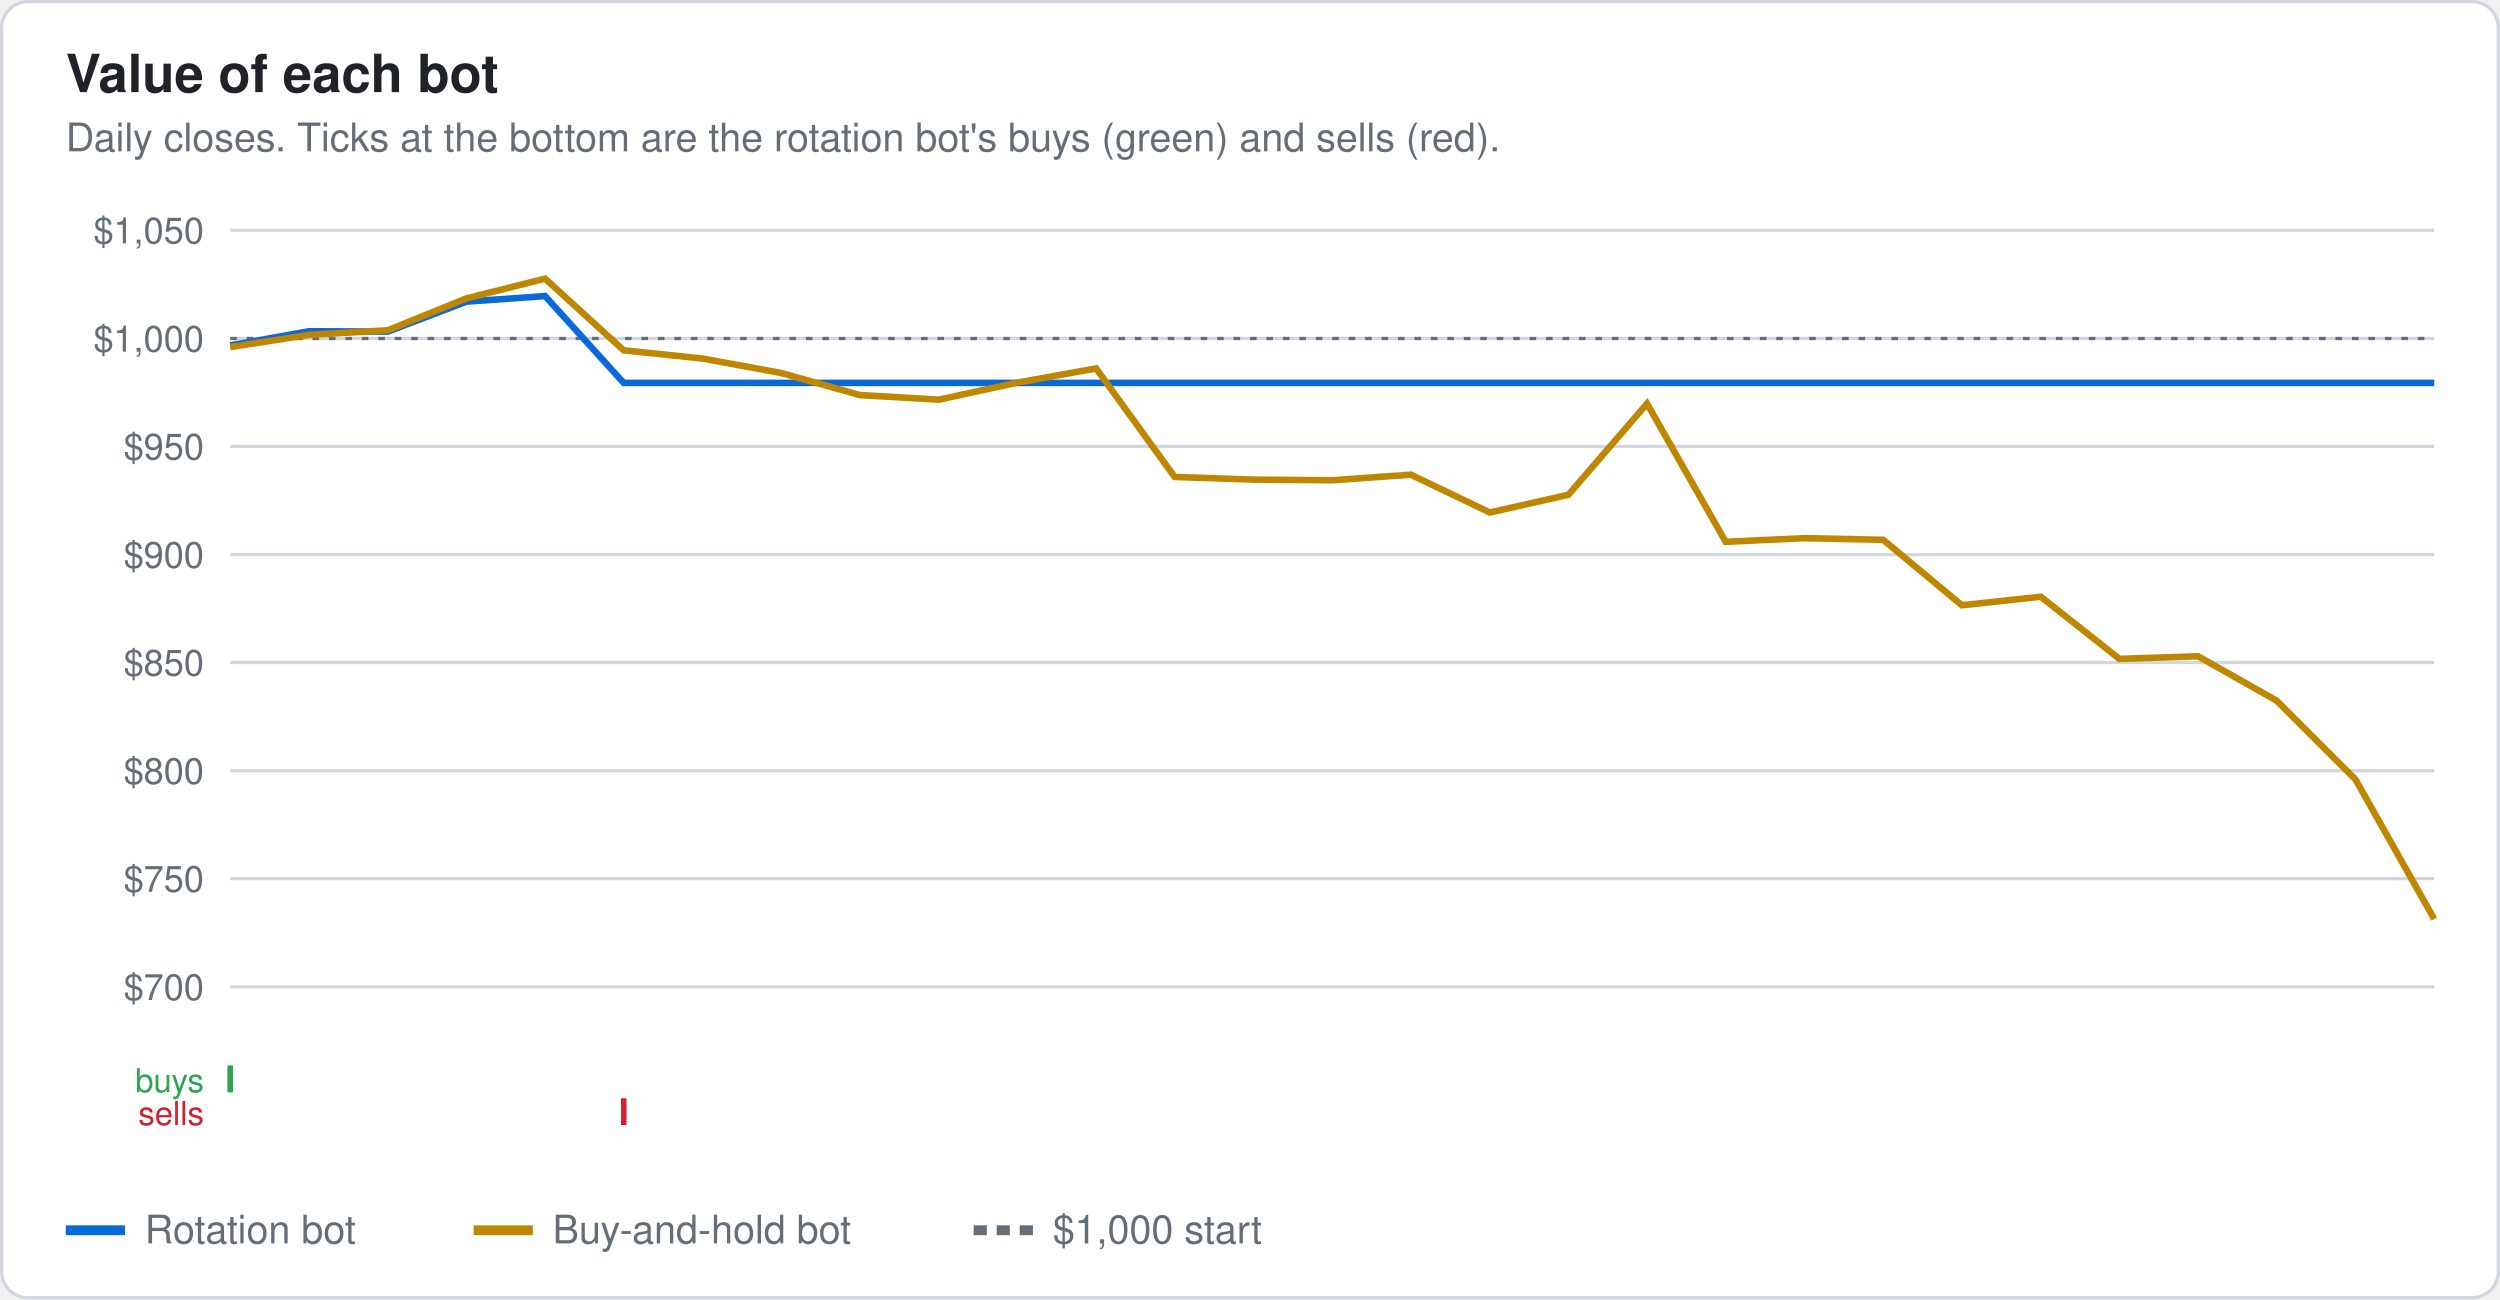
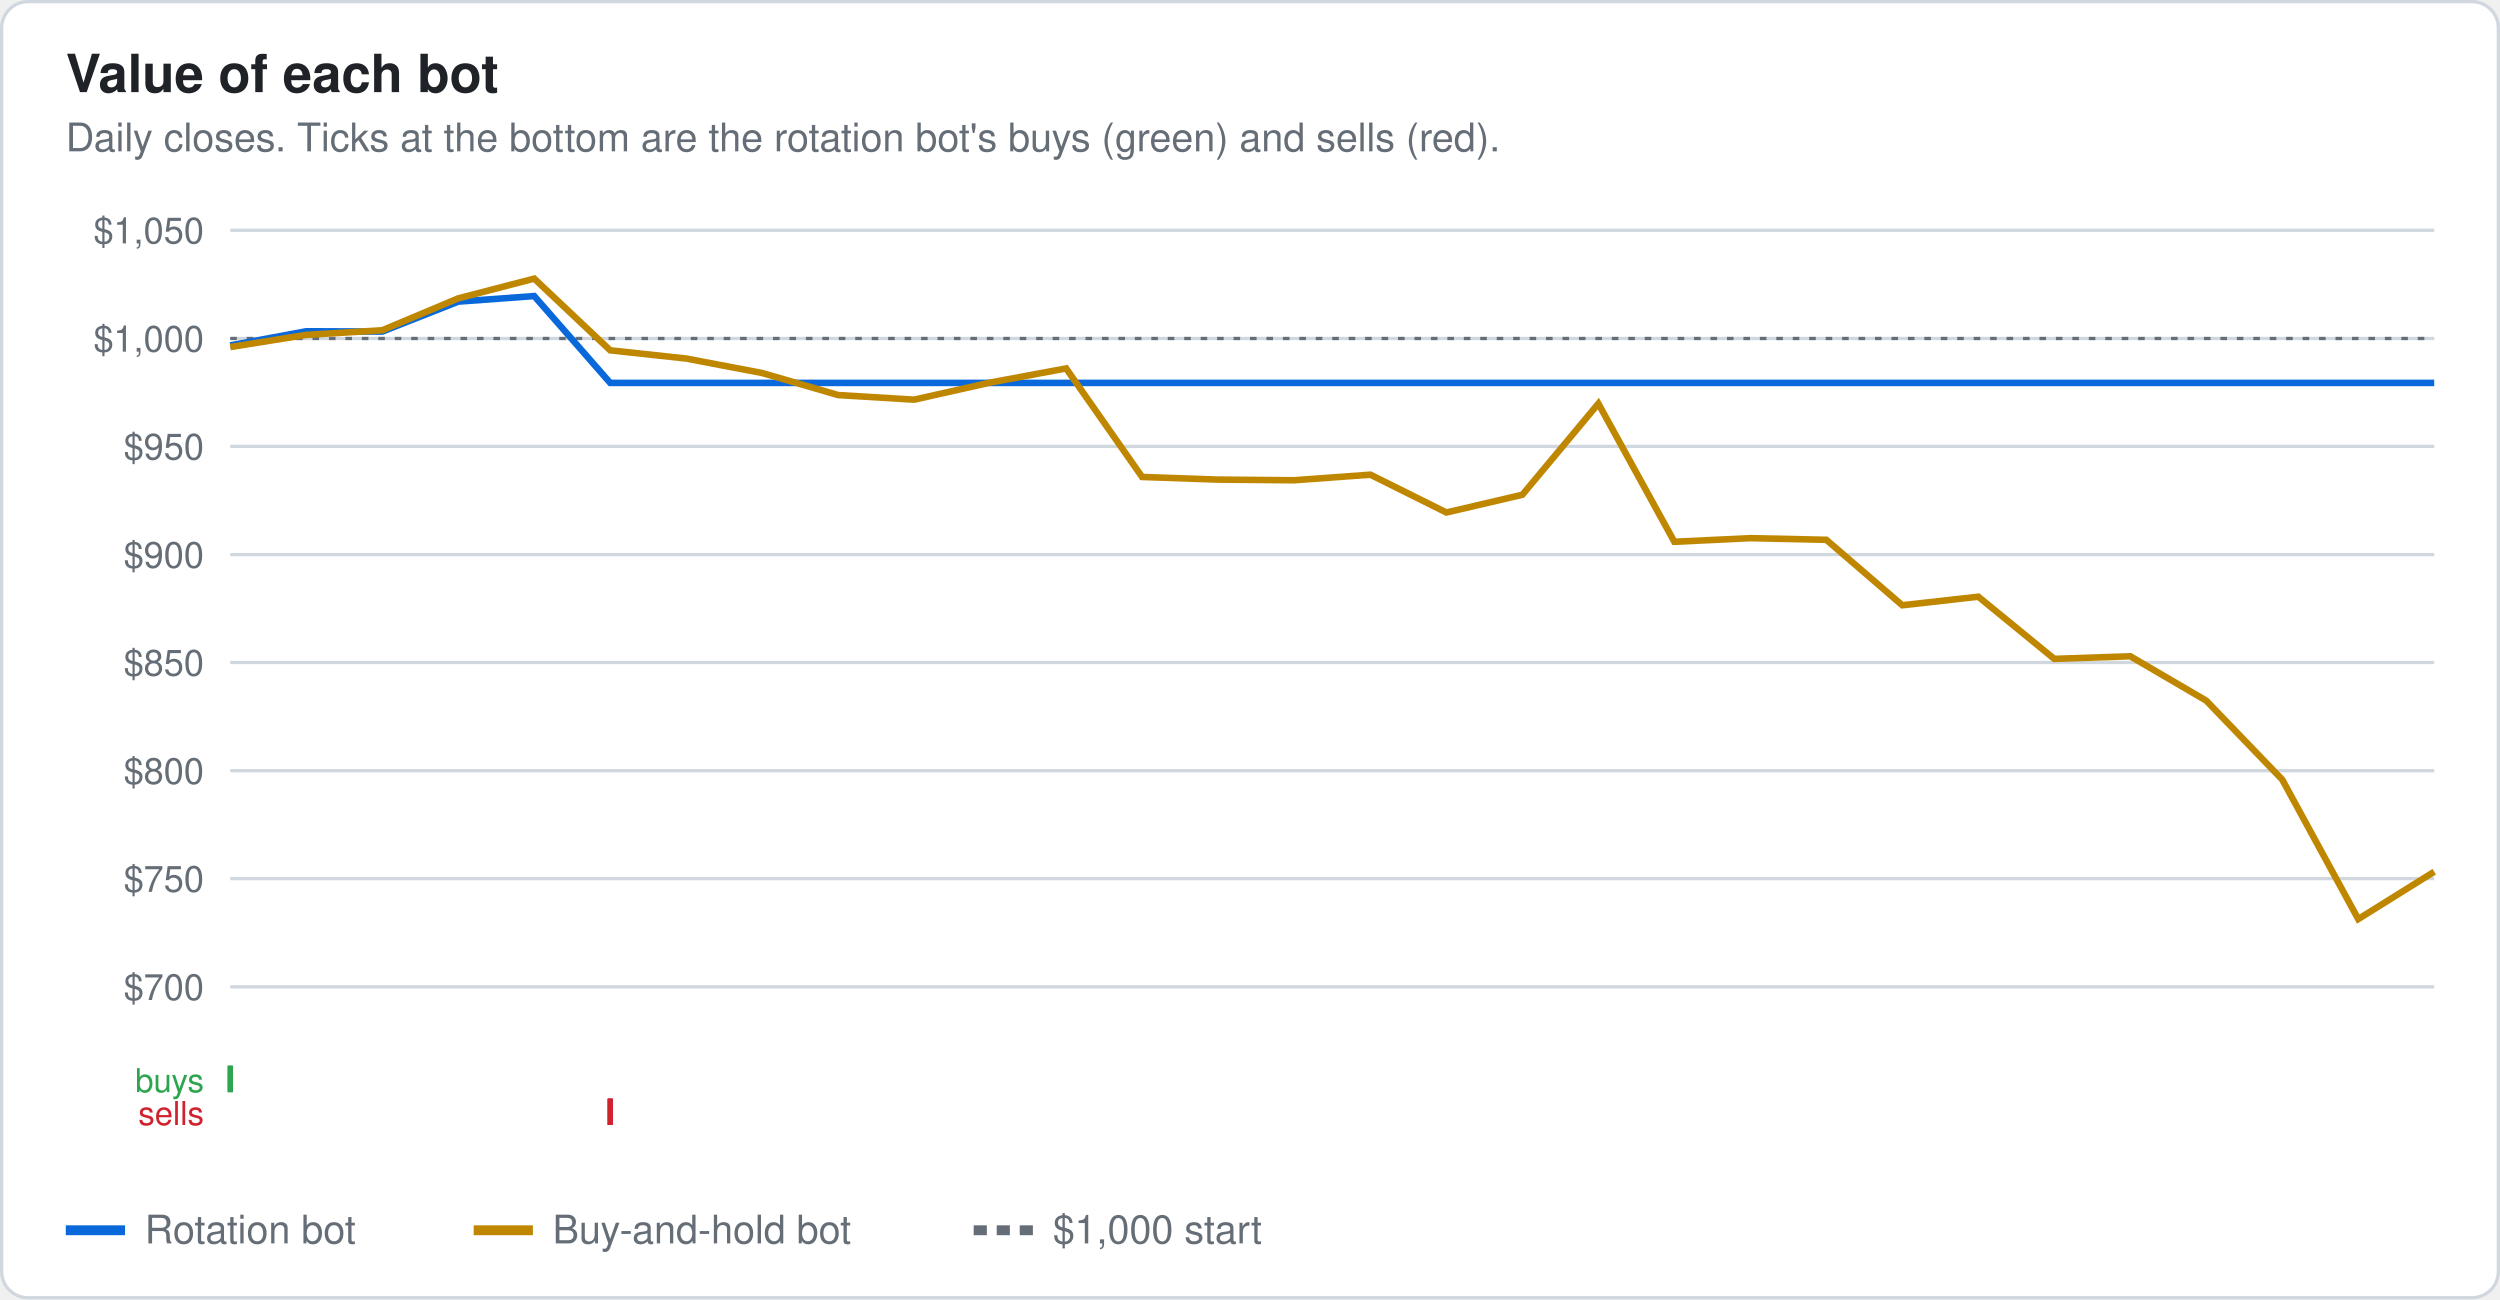
<svg xmlns="http://www.w3.org/2000/svg" width="760" height="395" viewBox="0 0 760 395" font-family="Helvetica, Arial, sans-serif">
  <rect x="0.5" y="0.5" width="759" height="394" rx="8" fill="#ffffff" stroke="#d0d7de" />
  <text x="20" y="28" font-size="16" font-weight="bold" fill="#1f2328">Value of each bot</text>
  <text x="20" y="46" font-size="12" fill="#656d76">Daily closes. Ticks at the bottom are the rotation bot's buys (green) and sells (red).</text>
  <line x1="70" y1="300.0" x2="740" y2="300.0" stroke="#d0d7de" />
  <text x="62" y="304.0" font-size="11" text-anchor="end" fill="#656d76">$700</text>
  <line x1="70" y1="267.1" x2="740" y2="267.1" stroke="#d0d7de" />
  <text x="62" y="271.1" font-size="11" text-anchor="end" fill="#656d76">$750</text>
  <line x1="70" y1="234.3" x2="740" y2="234.3" stroke="#d0d7de" />
  <text x="62" y="238.3" font-size="11" text-anchor="end" fill="#656d76">$800</text>
  <line x1="70" y1="201.4" x2="740" y2="201.4" stroke="#d0d7de" />
  <text x="62" y="205.4" font-size="11" text-anchor="end" fill="#656d76">$850</text>
  <line x1="70" y1="168.6" x2="740" y2="168.6" stroke="#d0d7de" />
  <text x="62" y="172.6" font-size="11" text-anchor="end" fill="#656d76">$900</text>
  <line x1="70" y1="135.7" x2="740" y2="135.7" stroke="#d0d7de" />
  <text x="62" y="139.7" font-size="11" text-anchor="end" fill="#656d76">$950</text>
  <line x1="70" y1="102.9" x2="740" y2="102.9" stroke="#d0d7de" />
  <text x="62" y="106.9" font-size="11" text-anchor="end" fill="#656d76">$1,000</text>
  <line x1="70" y1="70.0" x2="740" y2="70.0" stroke="#d0d7de" />
  <text x="62" y="74.0" font-size="11" text-anchor="end" fill="#656d76">$1,050</text>
  <line x1="70" y1="102.9" x2="740" y2="102.9" stroke="#656d76" stroke-dasharray="2 3" />
-   <polyline points="70.0,105.0 93.9,100.7 117.9,100.8 141.8,91.7 165.7,90.0 189.6,116.4 213.6,116.4 237.5,116.4 261.4,116.4 285.4,116.4 309.3,116.4 333.2,116.4 357.1,116.4 381.1,116.4 405.0,116.4 428.9,116.4 452.9,116.4 476.8,116.4 500.7,116.4 524.6,116.4 548.6,116.4 572.5,116.4 596.4,116.4 620.4,116.4 644.3,116.4 668.2,116.4 692.1,116.4 716.1,116.4 740.0,116.4" fill="none" stroke="#0969da" stroke-width="2" />
-   <polyline points="70.0,105.5 93.9,101.8 117.9,100.4 141.8,90.7 165.7,84.7 189.6,106.5 213.6,109.0 237.5,113.4 261.4,120.1 285.4,121.5 309.3,116.3 333.2,112.0 357.1,145.0 381.1,145.8 405.0,146.0 428.9,144.3 452.9,155.8 476.8,150.4 500.7,122.7 524.6,164.7 548.6,163.6 572.5,164.1 596.4,184.0 620.4,181.4 644.3,200.3 668.2,199.5 692.1,213.0 716.1,237.0 740.0,279.4" fill="none" stroke="#bf8700" stroke-width="2" />
+   <polyline points="70.0,105.0 93.1,100.7 116.2,100.8 139.3,91.7 162.4,90.0 185.5,116.4 208.6,116.4 231.7,116.4 254.8,116.4 277.9,116.4 301.0,116.4 324.1,116.4 347.2,116.4 370.3,116.4 393.4,116.4 416.6,116.4 439.7,116.4 462.8,116.4 485.9,116.4 509.0,116.4 532.1,116.4 555.2,116.4 578.3,116.4 601.4,116.4 624.5,116.4 647.6,116.4 670.7,116.4 693.8,116.4 716.9,116.4 740.0,116.4" fill="none" stroke="#0969da" stroke-width="2" />
+   <polyline points="70.0,105.5 93.1,101.8 116.2,100.4 139.3,90.7 162.4,84.7 185.5,106.5 208.6,109.0 231.7,113.4 254.8,120.1 277.9,121.5 301.0,116.3 324.1,112.0 347.2,145.0 370.3,145.8 393.4,146.0 416.6,144.3 439.7,155.8 462.8,150.4 485.9,122.7 509.0,164.7 532.1,163.6 555.2,164.1 578.3,184.0 601.4,181.4 624.5,200.3 647.6,199.5 670.7,213.0 693.8,237.0 716.9,279.4 740.0,265.0" fill="none" stroke="#bf8700" stroke-width="2" />
  <line x1="70.0" y1="324" x2="70.0" y2="332" stroke="#2da44e" stroke-width="1.5" />
  <line x1="70.0" y1="324" x2="70.0" y2="332" stroke="#2da44e" stroke-width="1.5" />
  <line x1="70.0" y1="324" x2="70.0" y2="332" stroke="#2da44e" stroke-width="1.5" />
  <line x1="70.0" y1="324" x2="70.0" y2="332" stroke="#2da44e" stroke-width="1.5" />
-   <line x1="189.6" y1="334" x2="189.6" y2="342" stroke="#cf222e" stroke-width="1.5" />
-   <line x1="189.6" y1="334" x2="189.6" y2="342" stroke="#cf222e" stroke-width="1.5" />
-   <line x1="189.6" y1="334" x2="189.6" y2="342" stroke="#cf222e" stroke-width="1.5" />
-   <line x1="189.6" y1="334" x2="189.6" y2="342" stroke="#cf222e" stroke-width="1.5" />
+   <line x1="185.5" y1="334" x2="185.5" y2="342" stroke="#cf222e" stroke-width="1.5" />
+   <line x1="185.5" y1="334" x2="185.5" y2="342" stroke="#cf222e" stroke-width="1.5" />
+   <line x1="185.5" y1="334" x2="185.5" y2="342" stroke="#cf222e" stroke-width="1.5" />
+   <line x1="185.5" y1="334" x2="185.5" y2="342" stroke="#cf222e" stroke-width="1.5" />
  <text x="62" y="332" font-size="10" text-anchor="end" fill="#2da44e">buys</text>
  <text x="62" y="342" font-size="10" text-anchor="end" fill="#cf222e">sells</text>
  <line x1="20" y1="374" x2="38" y2="374" stroke="#0969da" stroke-width="3" />
  <text x="44" y="378" font-size="12" fill="#656d76">Rotation bot</text>
  <line x1="144" y1="374" x2="162" y2="374" stroke="#bf8700" stroke-width="3" />
  <text x="168" y="378" font-size="12" fill="#656d76">Buy-and-hold bot</text>
  <line x1="296" y1="374" x2="314" y2="374" stroke="#656d76" stroke-width="3" stroke-dasharray="4 3" />
  <text x="320" y="378" font-size="12" fill="#656d76">$1,000 start</text>
</svg>
